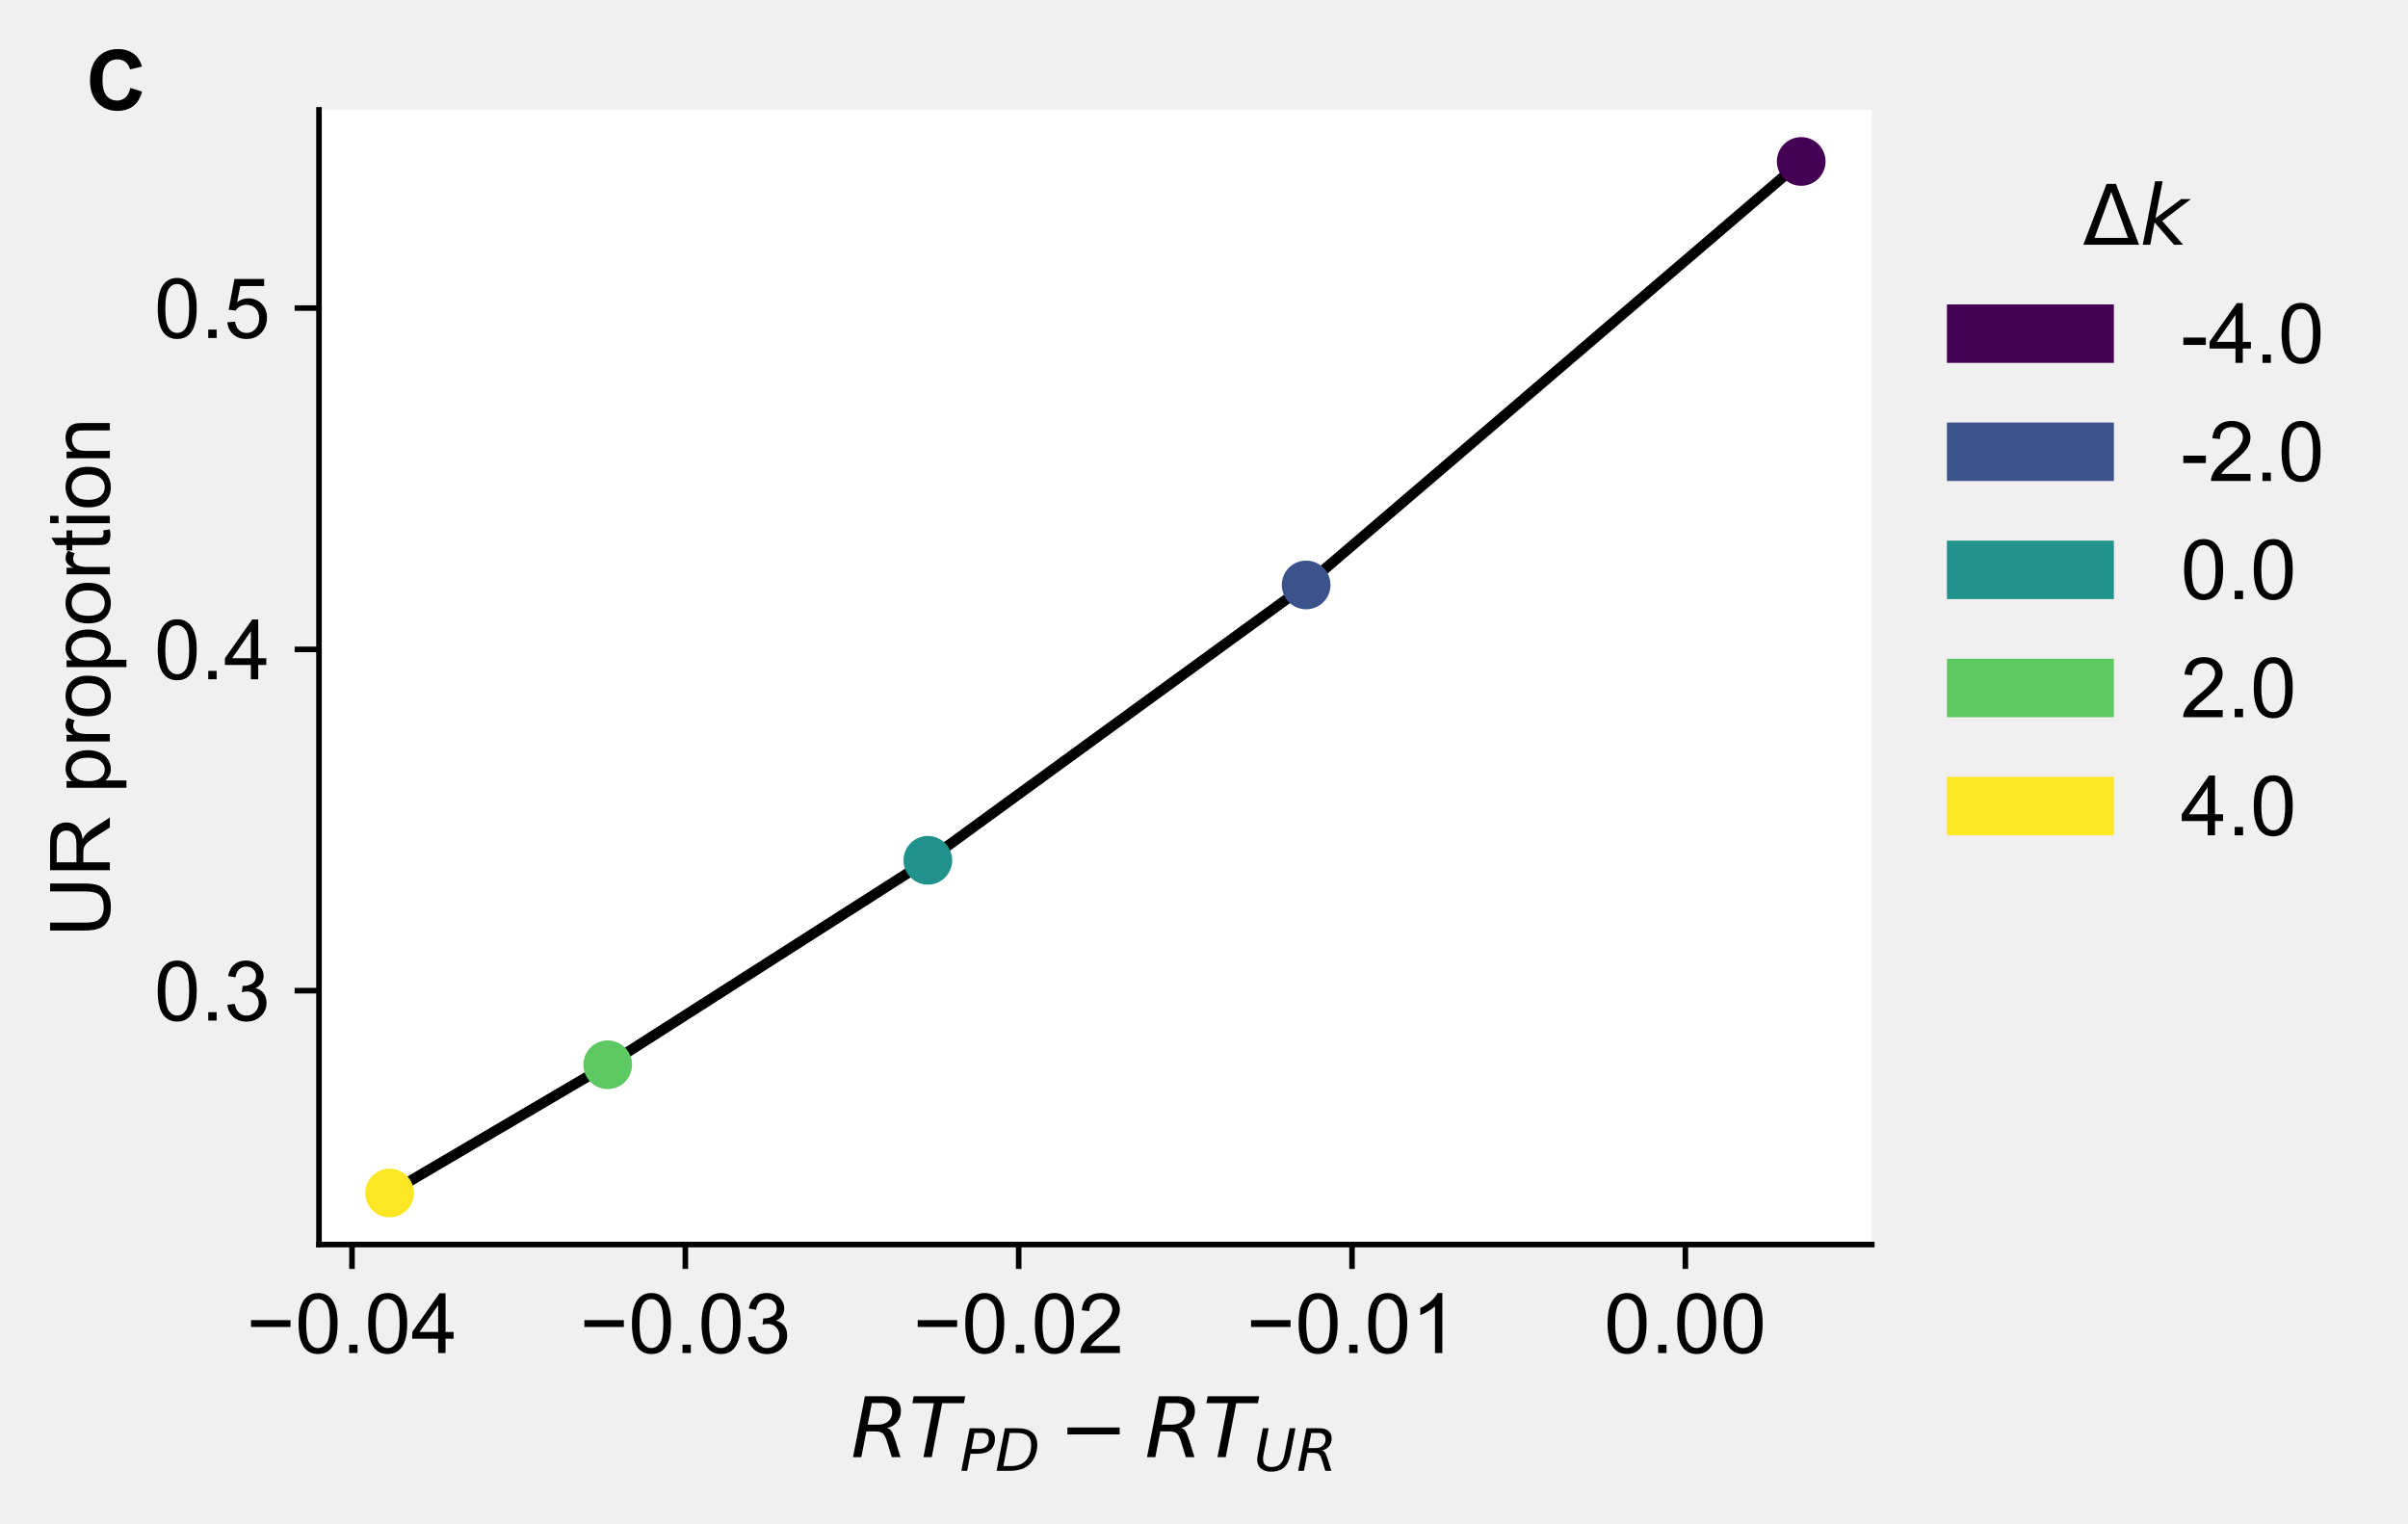
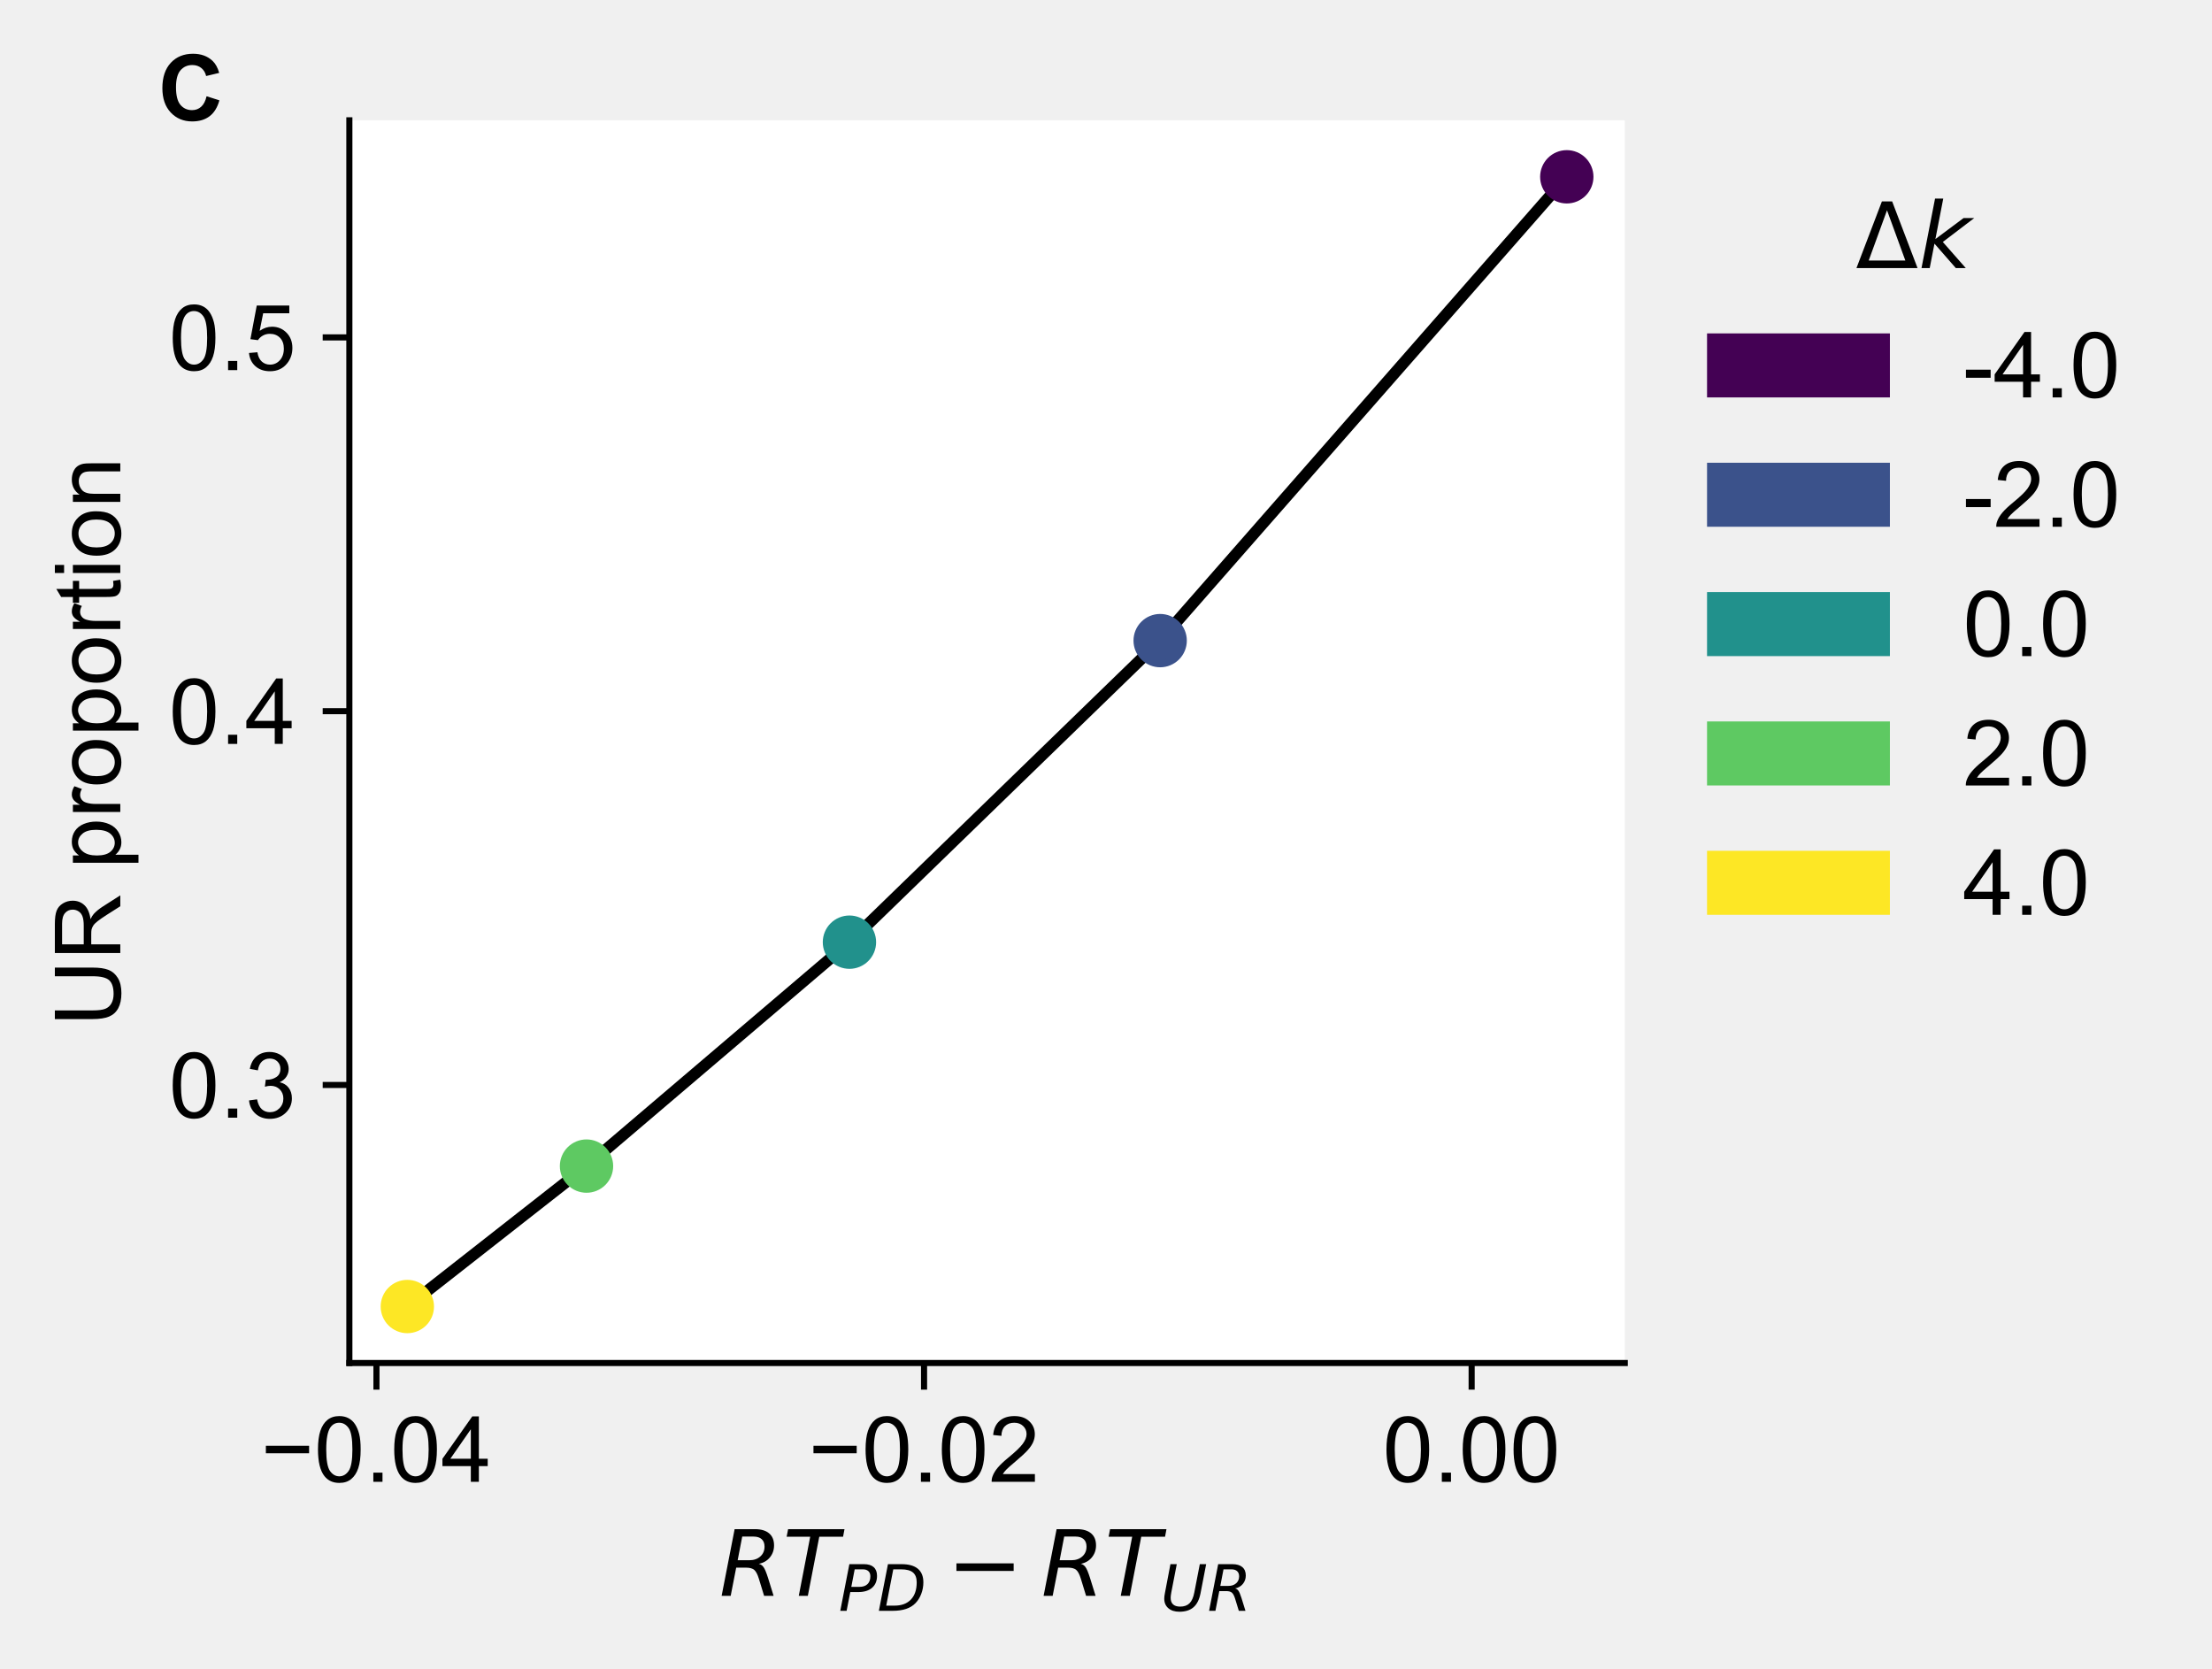
- <svg xmlns="http://www.w3.org/2000/svg" xmlns:xlink="http://www.w3.org/1999/xlink" width="346.13pt" height="219.018pt" viewBox="0 0 346.13 219.018" version="1.1">
+ <svg xmlns="http://www.w3.org/2000/svg" xmlns:xlink="http://www.w3.org/1999/xlink" width="290.33pt" height="219.018pt" viewBox="0 0 290.33 219.018" version="1.1">
  <defs>
    <style type="text/css">*{stroke-linejoin: round; stroke-linecap: butt}</style>
  </defs>
  <g id="figure_1">
    <g id="patch_1">
-       <path d="M 0 219.018  L 346.13 219.018  L 346.13 0  L 0 0  L 0 219.018  z " style="fill: none" />
+       <path d="M 0 219.018  L 290.33 219.018  L 290.33 0  L 0 0  L 0 219.018  z " style="fill: none" />
    </g>
    <g id="axes_1">
      <g id="patch_2">
-         <path d="M 45.854 178.869  L 269.054 178.869  L 269.054 15.789  L 45.854 15.789  z " style="fill: #ffffff" />
+         <path d="M 45.854 178.869  L 213.254 178.869  L 213.254 15.789  L 45.854 15.789  z " style="fill: #ffffff" />
      </g>
      <g id="matplotlib.axis_1">
        <g id="xtick_1">
          <g id="line2d_1">
            <defs>
-               <path id="m3cdac99fd2" d="M 0 0  L 0 3.5  " style="stroke: #000000; stroke-width: 0.8" />
-             </defs>
-             <g>
-               <use xlink:href="#m3cdac99fd2" x="50.596" y="178.869" style="stroke: #000000; stroke-width: 0.8" />
+               <path id="m94b5535f5b" d="M 0 0  L 0 3.5  " style="stroke: #000000; stroke-width: 0.8" />
+             </defs>
+             <g>
+               <use xlink:href="#m94b5535f5b" x="49.41" y="178.869" style="stroke: #000000; stroke-width: 0.8" />
            </g>
          </g>
          <g id="text_1">
-             <g transform="translate(35.41484 194.4588)scale(0.12 -0.12)">
+             <g transform="translate(34.22949 194.4588)scale(0.12 -0.12)">
              <defs>
                <path id="ArialMT-2212" d="M 3381 1997  L 356 1997  L 356 2522  L 3381 2522  L 3381 1997  z " transform="scale(0.015625)" />
                <path id="ArialMT-30" d="M 266 2259  Q 266 3072 433 3567  Q 600 4063 929 4331  Q 1259 4600 1759 4600  Q 2128 4600 2406 4451  Q 2684 4303 2865 4023  Q 3047 3744 3150 3342  Q 3253 2941 3253 2259  Q 3253 1453 3087 958  Q 2922 463 2592 192  Q 2263 -78 1759 -78  Q 1097 -78 719 397  Q 266 969 266 2259  z M 844 2259  Q 844 1131 1108 757  Q 1372 384 1759 384  Q 2147 384 2411 759  Q 2675 1134 2675 2259  Q 2675 3391 2411 3762  Q 2147 4134 1753 4134  Q 1366 4134 1134 3806  Q 844 3388 844 2259  z " transform="scale(0.015625)" />
                <path id="ArialMT-2e" d="M 581 0  L 581 641  L 1222 641  L 1222 0  L 581 0  z " transform="scale(0.015625)" />
                <path id="ArialMT-34" d="M 2069 0  L 2069 1097  L 81 1097  L 81 1613  L 2172 4581  L 2631 4581  L 2631 1613  L 3250 1613  L 3250 1097  L 2631 1097  L 2631 0  L 2069 0  z M 2069 1613  L 2069 3678  L 634 1613  L 2069 1613  z " transform="scale(0.015625)" />
              </defs>
              <use xlink:href="#ArialMT-2212" />
              <use xlink:href="#ArialMT-30" x="58.398" />
              <use xlink:href="#ArialMT-2e" x="114.014" />
              <use xlink:href="#ArialMT-30" x="141.797" />
              <use xlink:href="#ArialMT-34" x="197.412" />
            </g>
          </g>
        </g>
        <g id="xtick_2">
          <g id="line2d_2">
            <g>
-               <use xlink:href="#m3cdac99fd2" x="98.511" y="178.869" style="stroke: #000000; stroke-width: 0.8" />
+               <use xlink:href="#m94b5535f5b" x="121.284" y="178.869" style="stroke: #000000; stroke-width: 0.8" />
            </g>
          </g>
          <g id="text_2">
-             <g transform="translate(83.33034 194.4588)scale(0.12 -0.12)">
-               <defs>
-                 <path id="ArialMT-33" d="M 269 1209  L 831 1284  Q 928 806 1161 595  Q 1394 384 1728 384  Q 2125 384 2398 659  Q 2672 934 2672 1341  Q 2672 1728 2419 1979  Q 2166 2231 1775 2231  Q 1616 2231 1378 2169  L 1441 2663  Q 1497 2656 1531 2656  Q 1891 2656 2178 2843  Q 2466 3031 2466 3422  Q 2466 3731 2256 3934  Q 2047 4138 1716 4138  Q 1388 4138 1169 3931  Q 950 3725 888 3313  L 325 3413  Q 428 3978 793 4289  Q 1159 4600 1703 4600  Q 2078 4600 2393 4439  Q 2709 4278 2876 4000  Q 3044 3722 3044 3409  Q 3044 3113 2884 2869  Q 2725 2625 2413 2481  Q 2819 2388 3044 2092  Q 3269 1797 3269 1353  Q 3269 753 2831 336  Q 2394 -81 1725 -81  Q 1122 -81 723 278  Q 325 638 269 1209  z " transform="scale(0.015625)" />
-               </defs>
-               <use xlink:href="#ArialMT-2212" />
-               <use xlink:href="#ArialMT-30" x="58.398" />
-               <use xlink:href="#ArialMT-2e" x="114.014" />
-               <use xlink:href="#ArialMT-30" x="141.797" />
-               <use xlink:href="#ArialMT-33" x="197.412" />
-             </g>
-           </g>
-         </g>
-         <g id="xtick_3">
-           <g id="line2d_3">
-             <g>
-               <use xlink:href="#m3cdac99fd2" x="146.427" y="178.869" style="stroke: #000000; stroke-width: 0.8" />
-             </g>
-           </g>
-           <g id="text_3">
-             <g transform="translate(131.2458 194.4588)scale(0.12 -0.12)">
+             <g transform="translate(106.1027 194.4588)scale(0.12 -0.12)">
              <defs>
                <path id="ArialMT-32" d="M 3222 541  L 3222 0  L 194 0  Q 188 203 259 391  Q 375 700 629 1000  Q 884 1300 1366 1694  Q 2113 2306 2375 2664  Q 2638 3022 2638 3341  Q 2638 3675 2398 3904  Q 2159 4134 1775 4134  Q 1369 4134 1125 3890  Q 881 3647 878 3216  L 300 3275  Q 359 3922 746 4261  Q 1134 4600 1788 4600  Q 2447 4600 2831 4234  Q 3216 3869 3216 3328  Q 3216 3053 3103 2787  Q 2991 2522 2730 2228  Q 2469 1934 1863 1422  Q 1356 997 1212 845  Q 1069 694 975 541  L 3222 541  z " transform="scale(0.015625)" />
              </defs>
              <use xlink:href="#ArialMT-2212" />
              <use xlink:href="#ArialMT-30" x="58.398" />
              <use xlink:href="#ArialMT-2e" x="114.014" />
              <use xlink:href="#ArialMT-30" x="141.797" />
              <use xlink:href="#ArialMT-32" x="197.412" />
            </g>
          </g>
        </g>
-         <g id="xtick_4">
-           <g id="line2d_4">
-             <g>
-               <use xlink:href="#m3cdac99fd2" x="194.342" y="178.869" style="stroke: #000000; stroke-width: 0.8" />
-             </g>
-           </g>
-           <g id="text_4">
-             <g transform="translate(179.1613 194.4588)scale(0.12 -0.12)">
-               <defs>
-                 <path id="ArialMT-31" d="M 2384 0  L 1822 0  L 1822 3584  Q 1619 3391 1289 3197  Q 959 3003 697 2906  L 697 3450  Q 1169 3672 1522 3987  Q 1875 4303 2022 4600  L 2384 4600  L 2384 0  z " transform="scale(0.015625)" />
-               </defs>
-               <use xlink:href="#ArialMT-2212" />
-               <use xlink:href="#ArialMT-30" x="58.398" />
-               <use xlink:href="#ArialMT-2e" x="114.014" />
-               <use xlink:href="#ArialMT-30" x="141.797" />
-               <use xlink:href="#ArialMT-31" x="197.412" />
-             </g>
-           </g>
-         </g>
-         <g id="xtick_5">
-           <g id="line2d_5">
-             <g>
-               <use xlink:href="#m3cdac99fd2" x="242.258" y="178.869" style="stroke: #000000; stroke-width: 0.8" />
-             </g>
-           </g>
-           <g id="text_5">
-             <g transform="translate(230.5812 194.4588)scale(0.12 -0.12)">
+         <g id="xtick_3">
+           <g id="line2d_3">
+             <g>
+               <use xlink:href="#m94b5535f5b" x="193.157" y="178.869" style="stroke: #000000; stroke-width: 0.8" />
+             </g>
+           </g>
+           <g id="text_3">
+             <g transform="translate(181.4804 194.4588)scale(0.12 -0.12)">
              <use xlink:href="#ArialMT-30" />
              <use xlink:href="#ArialMT-2e" x="55.615" />
              <use xlink:href="#ArialMT-30" x="83.398" />
              <use xlink:href="#ArialMT-30" x="139.014" />
            </g>
          </g>
        </g>
-         <g id="text_6">
-           <g transform="translate(122.2944 209.4331)scale(0.12 -0.12)">
+         <g id="text_4">
+           <g transform="translate(94.39437 209.4331)scale(0.12 -0.12)">
            <defs>
              <path id="DejaVuSans-Oblique-52" d="M 1613 4147  L 1294 2491  L 2106 2491  Q 2584 2491 2879 2755  Q 3175 3019 3175 3444  Q 3175 3784 2976 3965  Q 2778 4147 2406 4147  L 1613 4147  z M 2772 2241  Q 2972 2194 3105 2009  Q 3238 1825 3413 1275  L 3809 0  L 3144 0  L 2778 1197  Q 2638 1659 2453 1815  Q 2269 1972 1888 1972  L 1191 1972  L 806 0  L 172 0  L 1081 4666  L 2503 4666  Q 3150 4666 3495 4373  Q 3841 4081 3841 3531  Q 3841 3044 3547 2687  Q 3253 2331 2772 2241  z " transform="scale(0.015625)" />
              <path id="DejaVuSans-Oblique-54" d="M 378 4666  L 4325 4666  L 4225 4134  L 2559 4134  L 1759 0  L 1125 0  L 1925 4134  L 275 4134  L 378 4666  z " transform="scale(0.015625)" />
              <path id="DejaVuSans-Oblique-50" d="M 1081 4666  L 2541 4666  Q 3178 4666 3512 4369  Q 3847 4072 3847 3500  Q 3847 2731 3353 2303  Q 2859 1875 1966 1875  L 1172 1875  L 806 0  L 172 0  L 1081 4666  z M 1613 4147  L 1275 2394  L 2069 2394  Q 2606 2394 2893 2669  Q 3181 2944 3181 3456  Q 3181 3784 2986 3965  Q 2791 4147 2438 4147  L 1613 4147  z " transform="scale(0.015625)" />
              <path id="DejaVuSans-Oblique-44" d="M 1081 4666  L 2438 4666  Q 3519 4666 4070 4208  Q 4622 3750 4622 2847  Q 4622 2250 4412 1698  Q 4203 1147 3834 769  Q 3463 381 2891 190  Q 2319 0 1538 0  L 172 0  L 1081 4666  z M 1613 4147  L 909 519  L 1734 519  Q 2794 519 3375 1128  Q 3956 1738 3956 2847  Q 3956 3519 3581 3833  Q 3206 4147 2406 4147  L 1613 4147  z " transform="scale(0.015625)" />
              <path id="DejaVuSans-2212" d="M 678 2272  L 4684 2272  L 4684 1741  L 678 1741  L 678 2272  z " transform="scale(0.015625)" />
              <path id="DejaVuSans-Oblique-55" d="M 991 4666  L 1625 4666  L 1075 1831  Q 1041 1641 1027 1517  Q 1013 1394 1013 1300  Q 1013 869 1253 645  Q 1494 422 1959 422  Q 2563 422 2898 753  Q 3234 1084 3378 1831  L 3928 4666  L 4563 4666  L 4000 1753  Q 3816 809 3300 359  Q 2784 -91 1888 -91  Q 1188 -91 780 261  Q 372 613 372 1216  Q 372 1325 387 1461  Q 403 1597 434 1753  L 991 4666  z " transform="scale(0.015625)" />
            </defs>
            <use xlink:href="#DejaVuSans-Oblique-52" transform="translate(0 0.09375)" />
            <use xlink:href="#DejaVuSans-Oblique-54" transform="translate(69.48242 0.09375)" />
            <use xlink:href="#DejaVuSans-Oblique-50" transform="translate(130.5664 -16.3125)scale(0.7)" />
            <use xlink:href="#DejaVuSans-Oblique-44" transform="translate(172.7783 -16.3125)scale(0.7)" />
            <use xlink:href="#DejaVuSans-2212" transform="translate(248.8965 0.09375)" />
            <use xlink:href="#DejaVuSans-Oblique-52" transform="translate(352.168 0.09375)" />
            <use xlink:href="#DejaVuSans-Oblique-54" transform="translate(421.6504 0.09375)" />
            <use xlink:href="#DejaVuSans-Oblique-55" transform="translate(482.7344 -16.3125)scale(0.7)" />
            <use xlink:href="#DejaVuSans-Oblique-52" transform="translate(533.9697 -16.3125)scale(0.7)" />
          </g>
        </g>
      </g>
      <g id="matplotlib.axis_2">
        <g id="ytick_1">
+           <g id="line2d_4">
+             <defs>
+               <path id="m4b539d7b97" d="M 0 0  L -3.5 0  " style="stroke: #000000; stroke-width: 0.8" />
+             </defs>
+             <g>
+               <use xlink:href="#m4b539d7b97" x="45.854" y="142.38" style="stroke: #000000; stroke-width: 0.8" />
+             </g>
+           </g>
+           <g id="text_5">
+             <g transform="translate(22.17438 146.6751)scale(0.12 -0.12)">
+               <defs>
+                 <path id="ArialMT-33" d="M 269 1209  L 831 1284  Q 928 806 1161 595  Q 1394 384 1728 384  Q 2125 384 2398 659  Q 2672 934 2672 1341  Q 2672 1728 2419 1979  Q 2166 2231 1775 2231  Q 1616 2231 1378 2169  L 1441 2663  Q 1497 2656 1531 2656  Q 1891 2656 2178 2843  Q 2466 3031 2466 3422  Q 2466 3731 2256 3934  Q 2047 4138 1716 4138  Q 1388 4138 1169 3931  Q 950 3725 888 3313  L 325 3413  Q 428 3978 793 4289  Q 1159 4600 1703 4600  Q 2078 4600 2393 4439  Q 2709 4278 2876 4000  Q 3044 3722 3044 3409  Q 3044 3113 2884 2869  Q 2725 2625 2413 2481  Q 2819 2388 3044 2092  Q 3269 1797 3269 1353  Q 3269 753 2831 336  Q 2394 -81 1725 -81  Q 1122 -81 723 278  Q 325 638 269 1209  z " transform="scale(0.015625)" />
+               </defs>
+               <use xlink:href="#ArialMT-30" />
+               <use xlink:href="#ArialMT-2e" x="55.615" />
+               <use xlink:href="#ArialMT-33" x="83.398" />
+             </g>
+           </g>
+         </g>
+         <g id="ytick_2">
+           <g id="line2d_5">
+             <g>
+               <use xlink:href="#m4b539d7b97" x="45.854" y="93.329" style="stroke: #000000; stroke-width: 0.8" />
+             </g>
+           </g>
+           <g id="text_6">
+             <g transform="translate(22.17438 97.6233)scale(0.12 -0.12)">
+               <use xlink:href="#ArialMT-30" />
+               <use xlink:href="#ArialMT-2e" x="55.615" />
+               <use xlink:href="#ArialMT-34" x="83.398" />
+             </g>
+           </g>
+         </g>
+         <g id="ytick_3">
          <g id="line2d_6">
-             <defs>
-               <path id="m3c0c08d98a" d="M 0 0  L -3.5 0  " style="stroke: #000000; stroke-width: 0.8" />
-             </defs>
-             <g>
-               <use xlink:href="#m3c0c08d98a" x="45.854" y="142.38" style="stroke: #000000; stroke-width: 0.8" />
+             <g>
+               <use xlink:href="#m4b539d7b97" x="45.854" y="44.277" style="stroke: #000000; stroke-width: 0.8" />
            </g>
          </g>
          <g id="text_7">
-             <g transform="translate(22.17438 146.6751)scale(0.12 -0.12)">
-               <use xlink:href="#ArialMT-30" />
-               <use xlink:href="#ArialMT-2e" x="55.615" />
-               <use xlink:href="#ArialMT-33" x="83.398" />
-             </g>
-           </g>
-         </g>
-         <g id="ytick_2">
-           <g id="line2d_7">
-             <g>
-               <use xlink:href="#m3c0c08d98a" x="45.854" y="93.329" style="stroke: #000000; stroke-width: 0.8" />
-             </g>
-           </g>
-           <g id="text_8">
-             <g transform="translate(22.17438 97.6233)scale(0.12 -0.12)">
-               <use xlink:href="#ArialMT-30" />
-               <use xlink:href="#ArialMT-2e" x="55.615" />
-               <use xlink:href="#ArialMT-34" x="83.398" />
-             </g>
-           </g>
-         </g>
-         <g id="ytick_3">
-           <g id="line2d_8">
-             <g>
-               <use xlink:href="#m3c0c08d98a" x="45.854" y="44.277" style="stroke: #000000; stroke-width: 0.8" />
-             </g>
-           </g>
-           <g id="text_9">
            <g transform="translate(22.17438 48.57149)scale(0.12 -0.12)">
              <defs>
                <path id="ArialMT-35" d="M 266 1200  L 856 1250  Q 922 819 1161 601  Q 1400 384 1738 384  Q 2144 384 2425 690  Q 2706 997 2706 1503  Q 2706 1984 2436 2262  Q 2166 2541 1728 2541  Q 1456 2541 1237 2417  Q 1019 2294 894 2097  L 366 2166  L 809 4519  L 3088 4519  L 3088 3981  L 1259 3981  L 1013 2750  Q 1425 3038 1878 3038  Q 2478 3038 2890 2622  Q 3303 2206 3303 1553  Q 3303 931 2941 478  Q 2500 -78 1738 -78  Q 1113 -78 717 272  Q 322 622 266 1200  z " transform="scale(0.015625)" />
              </defs>
              <use xlink:href="#ArialMT-30" />
              <use xlink:href="#ArialMT-2e" x="55.615" />
              <use xlink:href="#ArialMT-35" x="83.398" />
            </g>
          </g>
        </g>
-         <g id="text_10">
+         <g id="text_8">
          <g transform="translate(15.78937 134.6775)rotate(-90)scale(0.12 -0.12)">
            <defs>
              <path id="ArialMT-55" d="M 3500 4581  L 4106 4581  L 4106 1934  Q 4106 1244 3950 837  Q 3794 431 3386 176  Q 2978 -78 2316 -78  Q 1672 -78 1262 144  Q 853 366 678 786  Q 503 1206 503 1934  L 503 4581  L 1109 4581  L 1109 1938  Q 1109 1341 1220 1058  Q 1331 775 1601 622  Q 1872 469 2263 469  Q 2931 469 3215 772  Q 3500 1075 3500 1938  L 3500 4581  z " transform="scale(0.015625)" />
              <path id="ArialMT-52" d="M 503 0  L 503 4581  L 2534 4581  Q 3147 4581 3465 4457  Q 3784 4334 3975 4021  Q 4166 3709 4166 3331  Q 4166 2844 3850 2509  Q 3534 2175 2875 2084  Q 3116 1969 3241 1856  Q 3506 1613 3744 1247  L 4541 0  L 3778 0  L 3172 953  Q 2906 1366 2734 1584  Q 2563 1803 2427 1890  Q 2291 1978 2150 2013  Q 2047 2034 1813 2034  L 1109 2034  L 1109 0  L 503 0  z M 1109 2559  L 2413 2559  Q 2828 2559 3062 2645  Q 3297 2731 3419 2920  Q 3541 3109 3541 3331  Q 3541 3656 3305 3865  Q 3069 4075 2559 4075  L 1109 4075  L 1109 2559  z " transform="scale(0.015625)" />
              <path id="ArialMT-20" transform="scale(0.015625)" />
              <path id="ArialMT-70" d="M 422 -1272  L 422 3319  L 934 3319  L 934 2888  Q 1116 3141 1344 3267  Q 1572 3394 1897 3394  Q 2322 3394 2647 3175  Q 2972 2956 3137 2557  Q 3303 2159 3303 1684  Q 3303 1175 3120 767  Q 2938 359 2589 142  Q 2241 -75 1856 -75  Q 1575 -75 1351 44  Q 1128 163 984 344  L 984 -1272  L 422 -1272  z M 931 1641  Q 931 1000 1190 694  Q 1450 388 1819 388  Q 2194 388 2461 705  Q 2728 1022 2728 1688  Q 2728 2322 2467 2637  Q 2206 2953 1844 2953  Q 1484 2953 1207 2617  Q 931 2281 931 1641  z " transform="scale(0.015625)" />
              <path id="ArialMT-72" d="M 416 0  L 416 3319  L 922 3319  L 922 2816  Q 1116 3169 1280 3281  Q 1444 3394 1641 3394  Q 1925 3394 2219 3213  L 2025 2691  Q 1819 2813 1613 2813  Q 1428 2813 1281 2702  Q 1134 2591 1072 2394  Q 978 2094 978 1738  L 978 0  L 416 0  z " transform="scale(0.015625)" />
              <path id="ArialMT-6f" d="M 213 1659  Q 213 2581 725 3025  Q 1153 3394 1769 3394  Q 2453 3394 2887 2945  Q 3322 2497 3322 1706  Q 3322 1066 3130 698  Q 2938 331 2570 128  Q 2203 -75 1769 -75  Q 1072 -75 642 372  Q 213 819 213 1659  z M 791 1659  Q 791 1022 1069 705  Q 1347 388 1769 388  Q 2188 388 2466 706  Q 2744 1025 2744 1678  Q 2744 2294 2464 2611  Q 2184 2928 1769 2928  Q 1347 2928 1069 2612  Q 791 2297 791 1659  z " transform="scale(0.015625)" />
              <path id="ArialMT-74" d="M 1650 503  L 1731 6  Q 1494 -44 1306 -44  Q 1000 -44 831 53  Q 663 150 594 308  Q 525 466 525 972  L 525 2881  L 113 2881  L 113 3319  L 525 3319  L 525 4141  L 1084 4478  L 1084 3319  L 1650 3319  L 1650 2881  L 1084 2881  L 1084 941  Q 1084 700 1114 631  Q 1144 563 1211 522  Q 1278 481 1403 481  Q 1497 481 1650 503  z " transform="scale(0.015625)" />
              <path id="ArialMT-69" d="M 425 3934  L 425 4581  L 988 4581  L 988 3934  L 425 3934  z M 425 0  L 425 3319  L 988 3319  L 988 0  L 425 0  z " transform="scale(0.015625)" />
              <path id="ArialMT-6e" d="M 422 0  L 422 3319  L 928 3319  L 928 2847  Q 1294 3394 1984 3394  Q 2284 3394 2536 3286  Q 2788 3178 2913 3003  Q 3038 2828 3088 2588  Q 3119 2431 3119 2041  L 3119 0  L 2556 0  L 2556 2019  Q 2556 2363 2490 2533  Q 2425 2703 2258 2804  Q 2091 2906 1866 2906  Q 1506 2906 1245 2678  Q 984 2450 984 1813  L 984 0  L 422 0  z " transform="scale(0.015625)" />
            </defs>
            <use xlink:href="#ArialMT-55" />
            <use xlink:href="#ArialMT-52" x="72.217" />
            <use xlink:href="#ArialMT-20" x="144.434" />
            <use xlink:href="#ArialMT-70" x="172.217" />
            <use xlink:href="#ArialMT-72" x="227.832" />
            <use xlink:href="#ArialMT-6f" x="261.133" />
            <use xlink:href="#ArialMT-70" x="316.748" />
            <use xlink:href="#ArialMT-6f" x="372.363" />
            <use xlink:href="#ArialMT-72" x="427.979" />
            <use xlink:href="#ArialMT-74" x="461.279" />
            <use xlink:href="#ArialMT-69" x="489.062" />
            <use xlink:href="#ArialMT-6f" x="511.279" />
            <use xlink:href="#ArialMT-6e" x="566.895" />
          </g>
        </g>
      </g>
-       <g id="line2d_9">
-         <path d="M 258.909 23.202  L 187.748 84.069  L 133.371 123.642  L 87.357 153.028  L 56 171.457  " clip-path="url(#p1fb47b6bbf)" style="fill: none; stroke: #000000; stroke-width: 1.5; stroke-linecap: square" />
+       <g id="line2d_7">
+         <path d="M 205.645 23.202  L 152.274 84.069  L 111.492 123.642  L 76.981 153.028  L 53.463 171.457  " clip-path="url(#p6d5c9390aa)" style="fill: none; stroke: #000000; stroke-width: 1.5; stroke-linecap: square" />
      </g>
      <g id="patch_3">
        <path d="M 45.854 178.869  L 45.854 15.789  " style="fill: none; stroke: #000000; stroke-width: 0.8; stroke-linejoin: miter; stroke-linecap: square" />
      </g>
      <g id="patch_4">
-         <path d="M 45.854 178.869  L 269.054 178.869  " style="fill: none; stroke: #000000; stroke-width: 0.8; stroke-linejoin: miter; stroke-linecap: square" />
-       </g>
-       <g id="text_11">
-         <g transform="translate(12.37438 15.78937)scale(0.12 -0.12)">
+         <path d="M 45.854 178.869  L 213.254 178.869  " style="fill: none; stroke: #000000; stroke-width: 0.8; stroke-linejoin: miter; stroke-linecap: square" />
+       </g>
+       <g id="text_9">
+         <g transform="translate(20.74438 15.78937)scale(0.12 -0.12)">
          <defs>
            <path id="Arial-BoldMT-43" d="M 3397 1684  L 4294 1400  Q 4088 650 3608 286  Q 3128 -78 2391 -78  Q 1478 -78 890 545  Q 303 1169 303 2250  Q 303 3394 893 4026  Q 1484 4659 2447 4659  Q 3288 4659 3813 4163  Q 4125 3869 4281 3319  L 3366 3100  Q 3284 3456 3026 3662  Q 2769 3869 2400 3869  Q 1891 3869 1573 3503  Q 1256 3138 1256 2319  Q 1256 1450 1568 1081  Q 1881 713 2381 713  Q 2750 713 3015 947  Q 3281 1181 3397 1684  z " transform="scale(0.015625)" />
          </defs>
          <use xlink:href="#Arial-BoldMT-43" />
        </g>
      </g>
      <g id="PathCollection_1">
        <defs>
-           <path id="C0_0_d25a74ba92" d="M 0 3  C 0.796 3 1.559 2.684 2.121 2.121  C 2.684 1.559 3 0.796 3 -0  C 3 -0.796 2.684 -1.559 2.121 -2.121  C 1.559 -2.684 0.796 -3 0 -3  C -0.796 -3 -1.559 -2.684 -2.121 -2.121  C -2.684 -1.559 -3 -0.796 -3 0  C -3 0.796 -2.684 1.559 -2.121 2.121  C -1.559 2.684 -0.796 3 0 3  z " />
+           <path id="C0_0_dfd268a9d4" d="M 0 3  C 0.796 3 1.559 2.684 2.121 2.121  C 2.684 1.559 3 0.796 3 -0  C 3 -0.796 2.684 -1.559 2.121 -2.121  C 1.559 -2.684 0.796 -3 0 -3  C -0.796 -3 -1.559 -2.684 -2.121 -2.121  C -2.684 -1.559 -3 -0.796 -3 0  C -3 0.796 -2.684 1.559 -2.121 2.121  C -1.559 2.684 -0.796 3 0 3  z " />
        </defs>
-         <g clip-path="url(#p1fb47b6bbf)">
-           <use xlink:href="#C0_0_d25a74ba92" x="258.909" y="23.202" style="fill: #440154; stroke: #440154" />
-         </g>
-         <g clip-path="url(#p1fb47b6bbf)">
-           <use xlink:href="#C0_0_d25a74ba92" x="187.748" y="84.069" style="fill: #3b528b; stroke: #3b528b" />
-         </g>
-         <g clip-path="url(#p1fb47b6bbf)">
-           <use xlink:href="#C0_0_d25a74ba92" x="133.371" y="123.642" style="fill: #21918c; stroke: #21918c" />
-         </g>
-         <g clip-path="url(#p1fb47b6bbf)">
-           <use xlink:href="#C0_0_d25a74ba92" x="87.357" y="153.028" style="fill: #5ec962; stroke: #5ec962" />
-         </g>
-         <g clip-path="url(#p1fb47b6bbf)">
-           <use xlink:href="#C0_0_d25a74ba92" x="56" y="171.457" style="fill: #fde725; stroke: #fde725" />
+         <g clip-path="url(#p6d5c9390aa)">
+           <use xlink:href="#C0_0_dfd268a9d4" x="205.645" y="23.202" style="fill: #440154; stroke: #440154" />
+         </g>
+         <g clip-path="url(#p6d5c9390aa)">
+           <use xlink:href="#C0_0_dfd268a9d4" x="152.274" y="84.069" style="fill: #3b528b; stroke: #3b528b" />
+         </g>
+         <g clip-path="url(#p6d5c9390aa)">
+           <use xlink:href="#C0_0_dfd268a9d4" x="111.492" y="123.642" style="fill: #21918c; stroke: #21918c" />
+         </g>
+         <g clip-path="url(#p6d5c9390aa)">
+           <use xlink:href="#C0_0_dfd268a9d4" x="76.981" y="153.028" style="fill: #5ec962; stroke: #5ec962" />
+         </g>
+         <g clip-path="url(#p6d5c9390aa)">
+           <use xlink:href="#C0_0_dfd268a9d4" x="53.463" y="171.457" style="fill: #fde725; stroke: #fde725" />
        </g>
      </g>
      <g id="legend_1">
-         <g id="text_12">
-           <g transform="translate(299.3722 35.17875)scale(0.12 -0.12)">
+         <g id="text_10">
+           <g transform="translate(243.5722 35.17875)scale(0.12 -0.12)">
            <defs>
              <path id="DejaVuSans-394" d="M 2188 4044  L 906 525  L 3472 525  L 2188 4044  z M 50 0  L 1831 4666  L 2547 4666  L 4325 0  L 50 0  z " transform="scale(0.015625)" />
              <path id="DejaVuSans-Oblique-6b" d="M 1172 4863  L 1747 4863  L 1197 2028  L 3169 3500  L 3916 3500  L 1716 1825  L 3322 0  L 2625 0  L 1131 1709  L 800 0  L 225 0  L 1172 4863  z " transform="scale(0.015625)" />
            </defs>
            <use xlink:href="#DejaVuSans-394" transform="translate(0 0.015625)" />
            <use xlink:href="#DejaVuSans-Oblique-6b" transform="translate(68.4082 0.015625)" />
          </g>
        </g>
        <g id="patch_5">
-           <path d="M 279.854 52.153  L 303.854 52.153  L 303.854 43.753  L 279.854 43.753  z " style="fill: #440154" />
-         </g>
-         <g id="text_13">
-           <g transform="translate(313.4544 52.15313)scale(0.12 -0.12)">
+           <path d="M 224.054 52.153  L 248.054 52.153  L 248.054 43.753  L 224.054 43.753  z " style="fill: #440154" />
+         </g>
+         <g id="text_11">
+           <g transform="translate(257.6544 52.15313)scale(0.12 -0.12)">
            <defs>
              <path id="ArialMT-2d" d="M 203 1375  L 203 1941  L 1931 1941  L 1931 1375  L 203 1375  z " transform="scale(0.015625)" />
            </defs>
            <use xlink:href="#ArialMT-2d" />
            <use xlink:href="#ArialMT-34" x="33.301" />
            <use xlink:href="#ArialMT-2e" x="88.916" />
            <use xlink:href="#ArialMT-30" x="116.699" />
          </g>
        </g>
        <g id="patch_6">
-           <path d="M 279.854 69.127  L 303.854 69.127  L 303.854 60.727  L 279.854 60.727  z " style="fill: #3b528b" />
-         </g>
-         <g id="text_14">
-           <g transform="translate(313.4544 69.1275)scale(0.12 -0.12)">
+           <path d="M 224.054 69.127  L 248.054 69.127  L 248.054 60.727  L 224.054 60.727  z " style="fill: #3b528b" />
+         </g>
+         <g id="text_12">
+           <g transform="translate(257.6544 69.1275)scale(0.12 -0.12)">
            <use xlink:href="#ArialMT-2d" />
            <use xlink:href="#ArialMT-32" x="33.301" />
            <use xlink:href="#ArialMT-2e" x="88.916" />
            <use xlink:href="#ArialMT-30" x="116.699" />
          </g>
        </g>
        <g id="patch_7">
-           <path d="M 279.854 86.102  L 303.854 86.102  L 303.854 77.702  L 279.854 77.702  z " style="fill: #21918c" />
-         </g>
-         <g id="text_15">
-           <g transform="translate(313.4544 86.10188)scale(0.12 -0.12)">
+           <path d="M 224.054 86.102  L 248.054 86.102  L 248.054 77.702  L 224.054 77.702  z " style="fill: #21918c" />
+         </g>
+         <g id="text_13">
+           <g transform="translate(257.6544 86.10188)scale(0.12 -0.12)">
            <use xlink:href="#ArialMT-30" />
            <use xlink:href="#ArialMT-2e" x="55.615" />
            <use xlink:href="#ArialMT-30" x="83.398" />
          </g>
        </g>
        <g id="patch_8">
-           <path d="M 279.854 103.076  L 303.854 103.076  L 303.854 94.676  L 279.854 94.676  z " style="fill: #5ec962" />
-         </g>
-         <g id="text_16">
-           <g transform="translate(313.4544 103.0763)scale(0.12 -0.12)">
+           <path d="M 224.054 103.076  L 248.054 103.076  L 248.054 94.676  L 224.054 94.676  z " style="fill: #5ec962" />
+         </g>
+         <g id="text_14">
+           <g transform="translate(257.6544 103.0763)scale(0.12 -0.12)">
            <use xlink:href="#ArialMT-32" />
            <use xlink:href="#ArialMT-2e" x="55.615" />
            <use xlink:href="#ArialMT-30" x="83.398" />
          </g>
        </g>
        <g id="patch_9">
-           <path d="M 279.854 120.051  L 303.854 120.051  L 303.854 111.651  L 279.854 111.651  z " style="fill: #fde725" />
-         </g>
-         <g id="text_17">
-           <g transform="translate(313.4544 120.0506)scale(0.12 -0.12)">
+           <path d="M 224.054 120.051  L 248.054 120.051  L 248.054 111.651  L 224.054 111.651  z " style="fill: #fde725" />
+         </g>
+         <g id="text_15">
+           <g transform="translate(257.6544 120.0506)scale(0.12 -0.12)">
            <use xlink:href="#ArialMT-34" />
            <use xlink:href="#ArialMT-2e" x="55.615" />
            <use xlink:href="#ArialMT-30" x="83.398" />
          </g>
        </g>
      </g>
    </g>
  </g>
  <defs>
-     <clipPath id="p1fb47b6bbf">
-       <rect x="45.854" y="15.789" width="223.2" height="163.08" />
+     <clipPath id="p6d5c9390aa">
+       <rect x="45.854" y="15.789" width="167.4" height="163.08" />
    </clipPath>
  </defs>
</svg>
